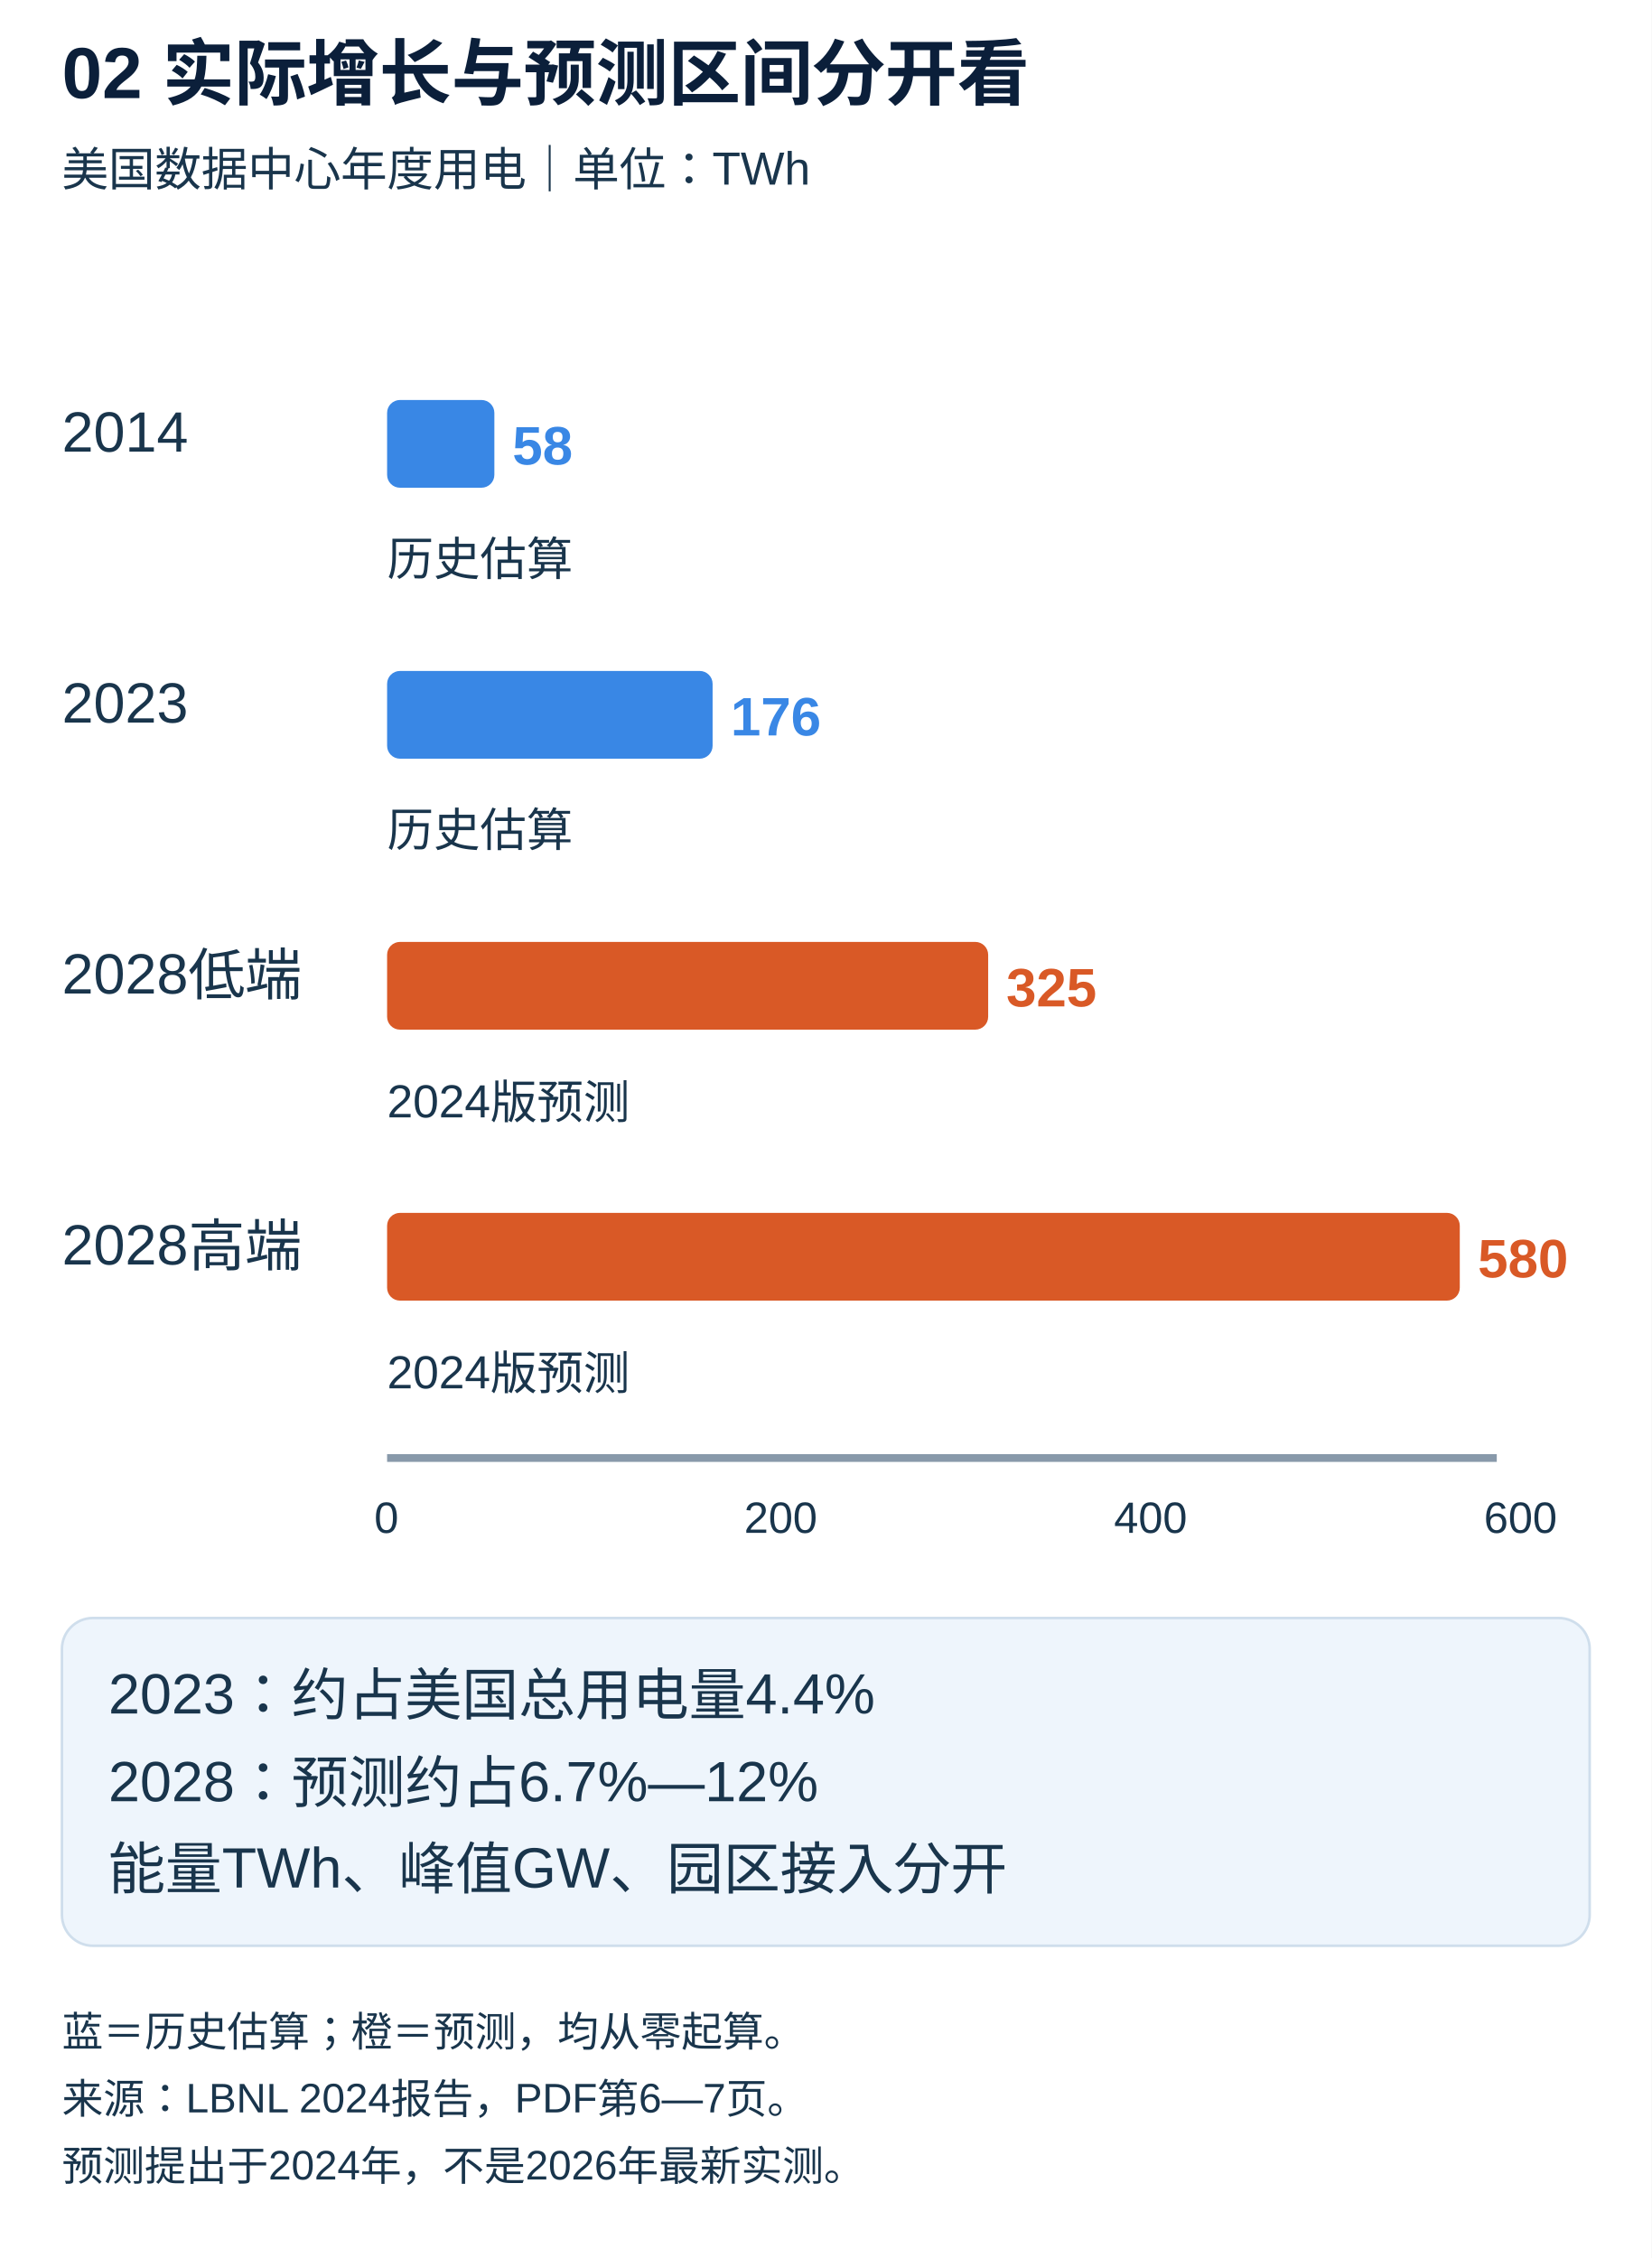
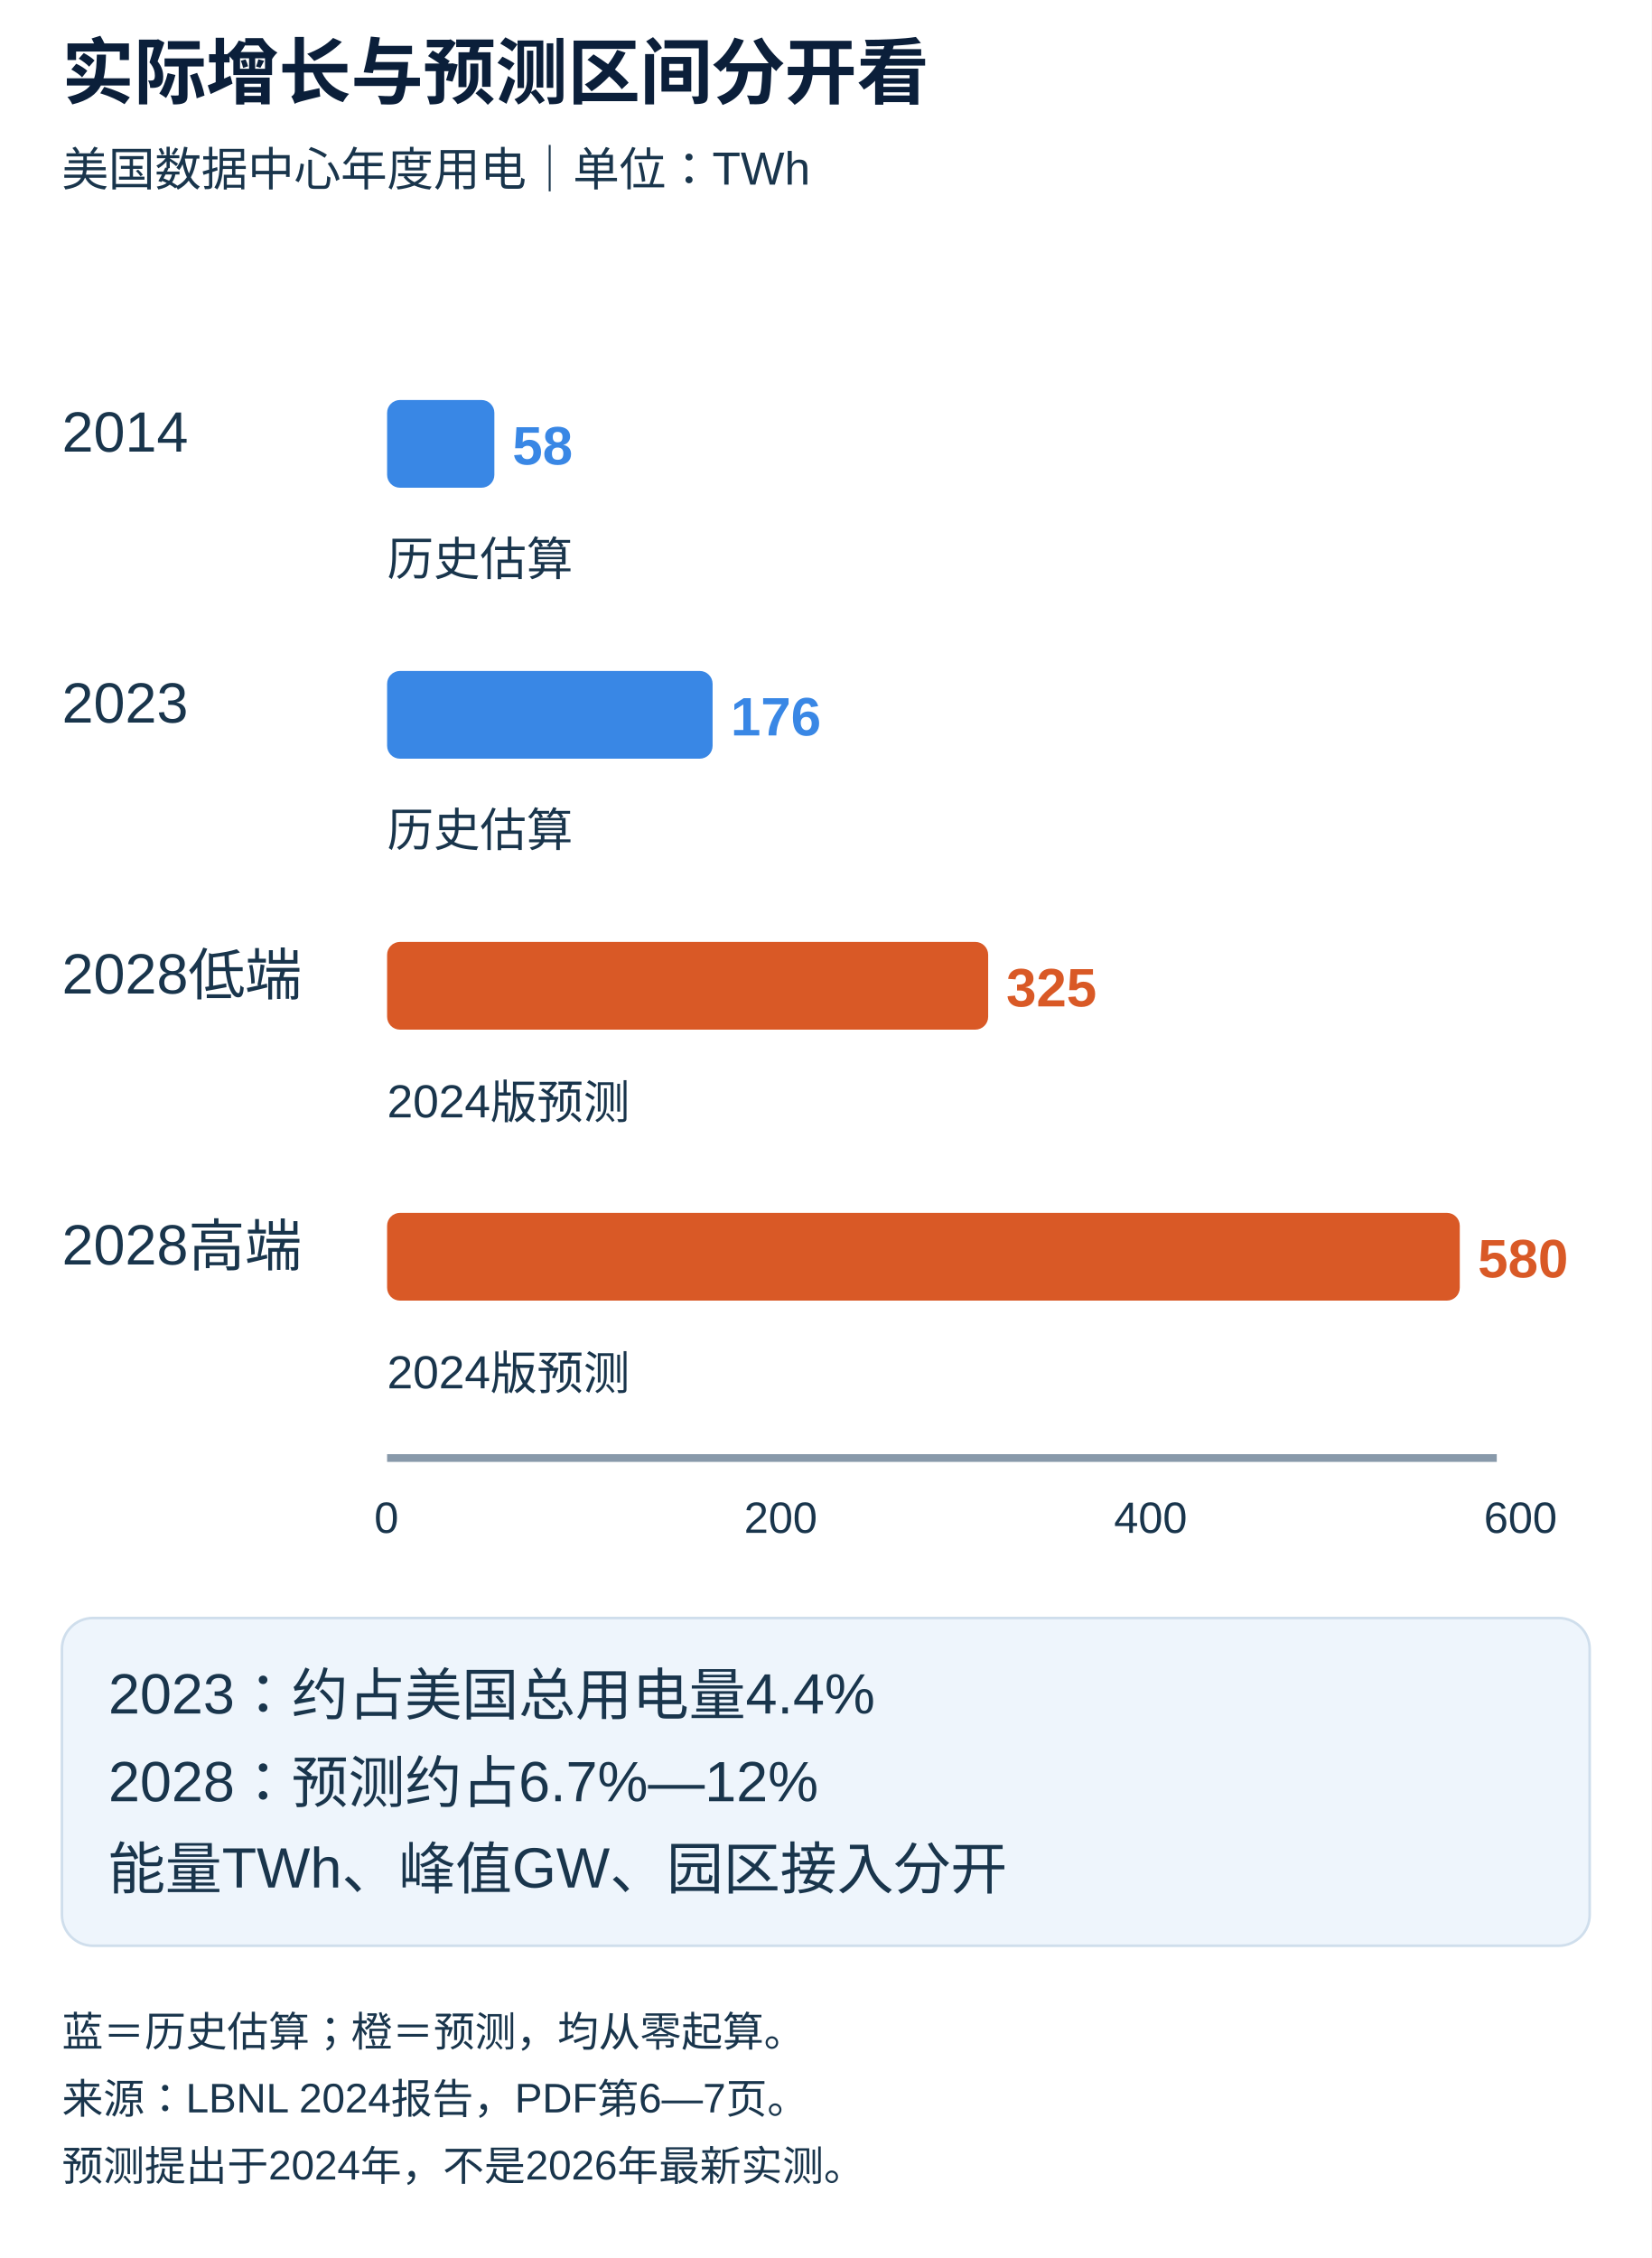
<svg xmlns="http://www.w3.org/2000/svg" width="640" height="875" viewBox="0 0 640 875">
  <rect width="100%" height="100%" fill="white" />
  <g font-family="Arial,PingFang SC,Microsoft YaHei,sans-serif">
-     <text x="24" y="38" font-size="28" fill="#0B1F3A" font-weight="700">02  实际增长与预测区间分开看</text>
+     <text x="24" y="38" font-size="28" fill="#0B1F3A" font-weight="700">实际增长与预测区间分开看</text>
    <text x="24" y="72" font-size="18" fill="#19354c" font-weight="400">美国数据中心年度用电｜单位：TWh</text>
    <text x="24" y="175" font-size="22" fill="#19354c" font-weight="400">2014</text>
    <rect x="150" y="155" width="41.567" height="34" rx="5" fill="#3987e5" />
    <text x="198.567" y="180" font-size="21" fill="#3987e5" font-weight="700">58</text>
    <text x="150" y="223" font-size="18" fill="#19354c" font-weight="400">历史估算</text>
    <text x="24" y="280" font-size="22" fill="#19354c" font-weight="400">2023</text>
    <rect x="150" y="260" width="126.133" height="34" rx="5" fill="#3987e5" />
    <text x="283.133" y="285" font-size="21" fill="#3987e5" font-weight="700">176</text>
    <text x="150" y="328" font-size="18" fill="#19354c" font-weight="400">历史估算</text>
    <text x="24" y="385" font-size="22" fill="#19354c" font-weight="400">2028低端</text>
    <rect x="150" y="365" width="232.917" height="34" rx="5" fill="#d95926" />
    <text x="389.917" y="390" font-size="21" fill="#d95926" font-weight="700">325</text>
    <text x="150" y="433" font-size="18" fill="#19354c" font-weight="400">2024版预测</text>
    <text x="24" y="490" font-size="22" fill="#19354c" font-weight="400">2028高端</text>
    <rect x="150" y="470" width="415.667" height="34" rx="5" fill="#d95926" />
    <text x="572.667" y="495" font-size="21" fill="#d95926" font-weight="700">580</text>
    <text x="150" y="538" font-size="18" fill="#19354c" font-weight="400">2024版预测</text>
    <path d="M150,565 L580,565" stroke="#8899aa" stroke-width="3" fill="none" />
    <text x="145.0" y="594" font-size="17" fill="#19354c" font-weight="400">0</text>
    <text x="288.333" y="594" font-size="17" fill="#19354c" font-weight="400">200</text>
    <text x="431.667" y="594" font-size="17" fill="#19354c" font-weight="400">400</text>
    <text x="575.0" y="594" font-size="17" fill="#19354c" font-weight="400">600</text>
    <rect x="24" y="627" width="592" height="127" rx="12" fill="#eef5fc" stroke="#cfdeec" />
    <text x="42" y="664" font-size="22" fill="#19354c" font-weight="400">2023：约占美国总用电量4.4%</text>
    <text x="42" y="698" font-size="22" fill="#19354c" font-weight="400">2028：预测约占6.7%—12%</text>
    <text x="42" y="732" font-size="22" fill="#19354c" font-weight="400">能量TWh、峰值GW、园区接入分开</text>
    <text x="24" y="793" font-size="16" fill="#19354c" font-weight="400">蓝＝历史估算；橙＝预测，均从零起算。</text>
    <text x="24" y="819" font-size="16" fill="#19354c" font-weight="400">来源：LBNL 2024报告，PDF第6—7页。</text>
    <text x="24" y="845" font-size="16" fill="#19354c" font-weight="400">预测提出于2024年，不是2026年最新实测。</text>
  </g>
</svg>
